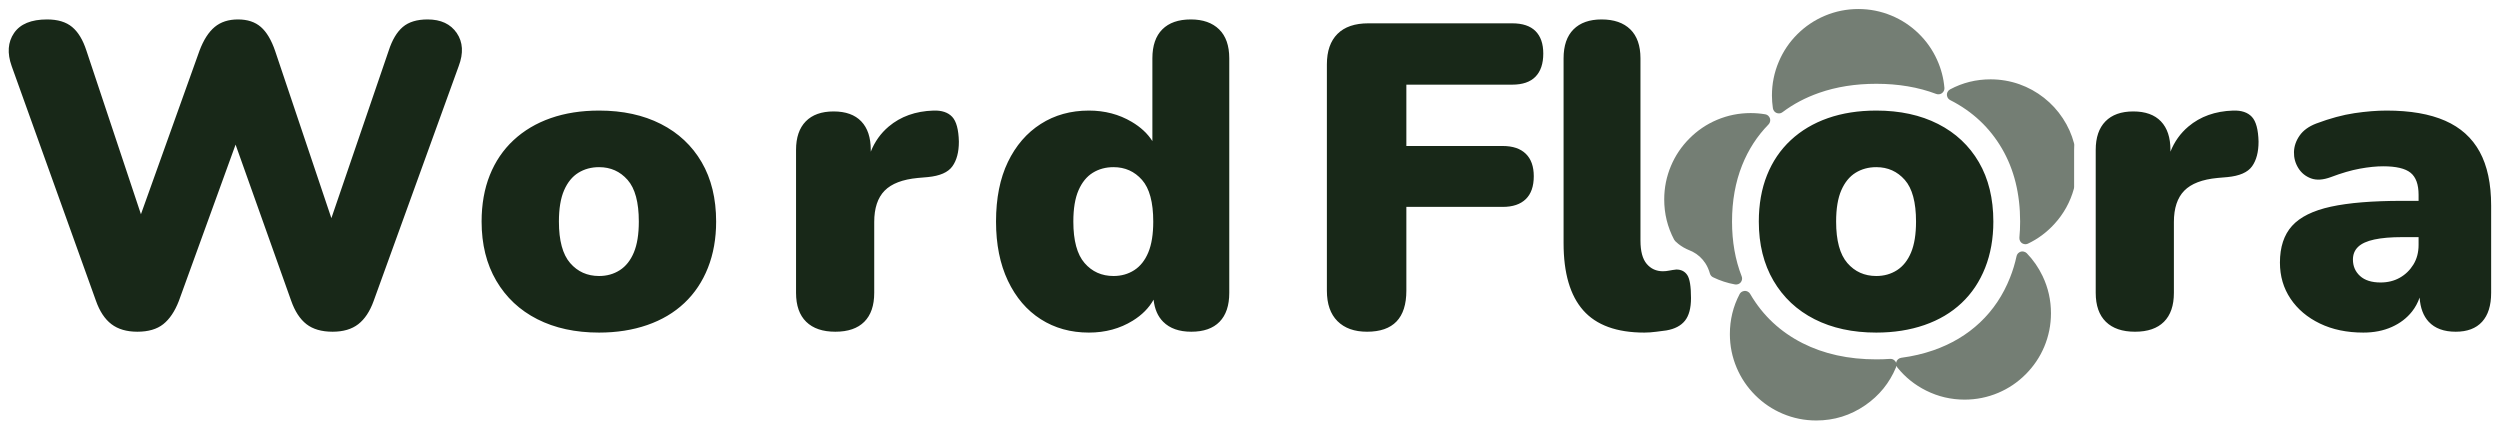
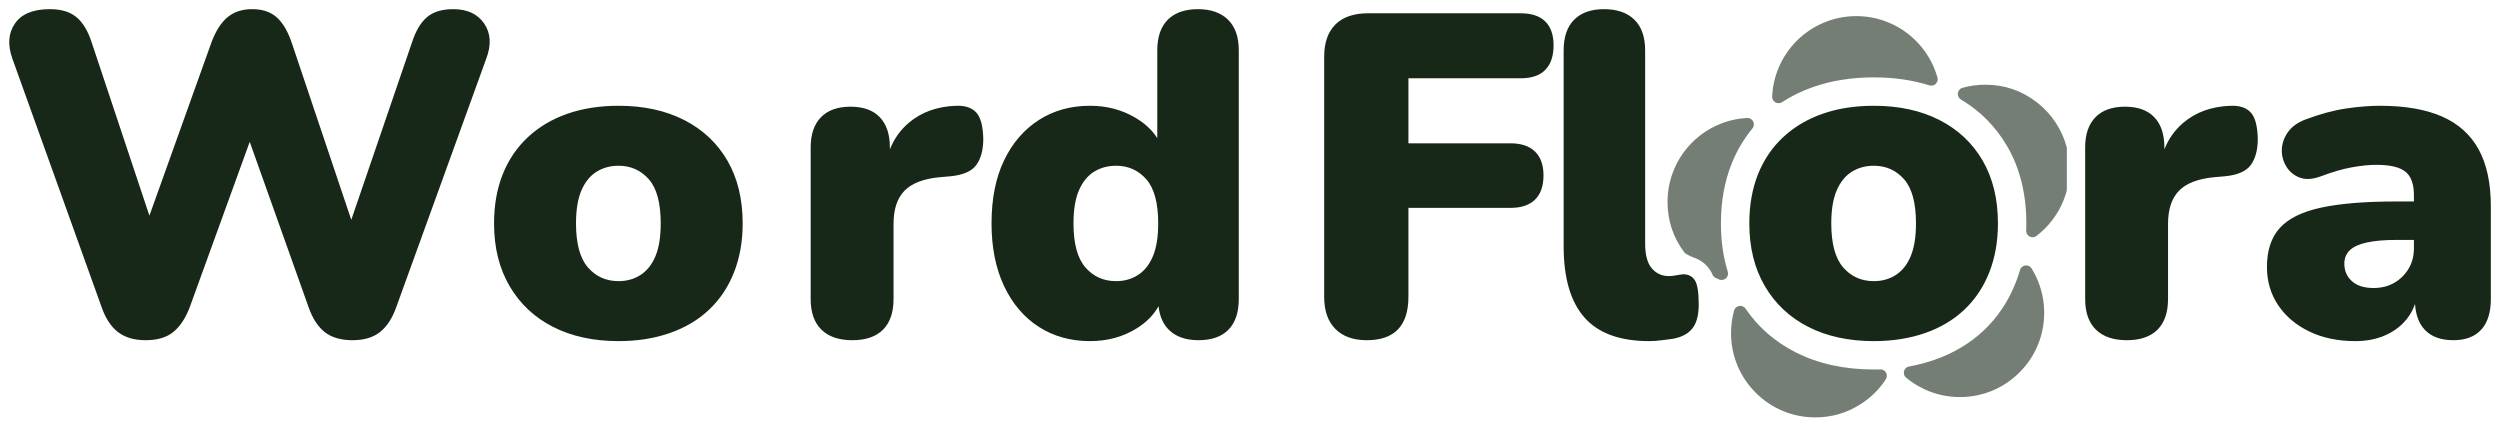
- <svg xmlns="http://www.w3.org/2000/svg" width="5788" height="993" viewBox="20 21 5788 993" role="img" aria-label="WordFlora">
-   <path fill="#182818" fill-opacity="0.6" d="M4364 853Q4380.2 853 4395.8 851.9Q4401.6 851.5 4406 855.3Q4408.8 857.8 4410 861Q4410.8 855.7 4415 852.3Q4418.1 849.8 4422 849.3Q4460.8 844.2 4495.8 832.1Q4558.9 810.2 4604.1 767.6Q4649.6 724.6 4673.6 663.8Q4683.1 640 4688.7 614.2Q4690 608.5 4694.8 605.4Q4699.7 602.2 4705.4 603.5Q4709.5 604.4 4712.5 607.4Q4734.9 630.6 4749 660.1Q4768.4 700.8 4768.4 746.2Q4768.4 786.9 4752.7 824.1Q4737.5 859.9 4709.8 887.6Q4682.2 915.3 4646.3 930.5Q4609.1 946.2 4568.4 946.2Q4521.2 946.2 4479.2 925.2Q4440.3 905.8 4412.9 872Q4411.4 870.1 4410.6 868.1Q4410.4 869.7 4409.7 871.3Q4387.1 925.7 4338.3 959.3Q4287.2 994.5 4225 994.5Q4184.3 994.5 4147.2 978.8Q4111.3 963.6 4083.6 935.9Q4055.9 908.2 4040.7 872.3Q4025 835.2 4025 794.5Q4025 744.8 4047.5 702Q4050.2 696.9 4055.8 695.2Q4061.3 693.5 4066.5 696.2Q4070 698 4072 701.5L4072.5 702.4Q4115.7 776 4192.9 815.3Q4267.1 853 4364 853ZM4502.8 238.5Q4440.5 215 4364 215Q4291.5 215 4231.5 236Q4184.4 252.5 4146.9 280.7Q4142.3 284.2 4136.5 283.4Q4130.8 282.6 4127.3 278Q4125.2 275.1 4124.6 271.6Q4122.4 256.9 4122.4 241.9Q4122.4 201.2 4138.2 164Q4153.3 128.1 4181 100.4Q4208.7 72.8 4244.6 57.6Q4281.8 41.9 4322.4 41.9Q4362.3 41.9 4398.8 57Q4434.1 71.6 4461.7 98.3Q4489.2 125 4504.8 159.7Q4518.8 190.6 4521.7 224.2Q4522.2 230 4518.4 234.4Q4514.7 238.8 4508.9 239.3Q4505.8 239.6 4502.8 238.5ZM4695.3 571.1Q4697 553 4697 534Q4697 437.3 4655.1 365.3Q4612.4 292 4535.2 252.8Q4530 250.1 4528.2 244.6Q4526.4 239.1 4529 233.9Q4531 230 4534.9 227.9Q4578.3 204.7 4628.6 204.7Q4663 204.7 4695.2 216Q4726.2 227 4752.2 247.4Q4778 267.7 4795.9 295Q4813.6 321.8 4821.8 352.7Q4822.4 354.9 4822.3 357.1Q4822 362.4 4822 368V454.1Q4822 456 4821.5 457.8Q4808.8 504.2 4776 539.9Q4749.7 568.6 4715.3 585Q4710.1 587.5 4704.6 585.6Q4699.1 583.7 4696.6 578.4Q4695 574.9 4695.3 571.1ZM4114.4 309.2Q4075.1 349.3 4053.4 403.5Q4030 462.1 4030 534Q4030 603.5 4052.3 660.7Q4054.4 666.1 4052.1 671.4Q4049.8 676.7 4044.4 678.8Q4040.7 680.2 4036.8 679.5Q4010.5 674.8 3986.2 663Q3980.6 660.3 3978.8 654.3Q3974.9 640.7 3968.3 630.6Q3956.8 613 3938.6 603.7Q3935 601.9 3931.4 600.5Q3917.4 595 3905.6 585.6Q3901.9 582.6 3898.6 579.4Q3897 577.8 3895.9 575.8Q3873 532.4 3873 482.8Q3873 442.1 3888.7 404.9Q3903.9 369 3931.6 341.4Q3959.2 313.7 3995.1 298.5Q4032.3 282.8 4073 282.8Q4090.1 282.8 4106.8 285.6Q4112.5 286.6 4115.8 291.3Q4119.2 296 4118.2 301.8Q4117.5 306.1 4114.4 309.2Z" />
-   <path fill="#182818" d="M338 789Q301 789 278 771.5Q255 754 242 717L47 174Q31 129 52.5 97.5Q74 66 129 66Q166 66 187 83.5Q208 101 220 138L346.3 517L482 138Q496 101 517 83.5Q538 66 571 66Q604 66 624 83.5Q644 101 657 139L787.2 526.1L920 138Q932 101 952.5 83.5Q973 66 1010 66Q1056 66 1077.5 97.5Q1099 129 1082 174L885 718Q872 754 849.5 771.5Q827 789 790 789Q752 789 729.5 771.5Q707 754 694 717L565.4 355.8L434 718Q420 754 398 771.5Q376 789 338 789ZM2541 791Q2478 791 2429.5 760Q2381 729 2353.5 671Q2326 613 2326 534Q2326 453 2353.5 396Q2381 339 2429.5 308Q2478 277 2541 277Q2596 277 2640 303Q2671.4 321.5 2688 347.7V156Q2688 112 2711 89Q2734 66 2777 66Q2819 66 2842.5 89Q2866 112 2866 156V699Q2866 743 2843.5 766Q2821 789 2778 789Q2736 789 2713 766Q2694.3 747.3 2690.8 714.8Q2674.6 743.7 2642.5 763.5Q2598 791 2541 791ZM1407 791Q1325 791 1264 760Q1203 729 1169 671Q1135 613 1135 534Q1135 474 1154 426.5Q1173 379 1209 345.5Q1245 312 1295 294.5Q1345 277 1407 277Q1489 277 1550 308Q1611 339 1644.5 396.5Q1678 454 1678 534Q1678 593 1659 641Q1640 689 1604.5 722.5Q1569 756 1518.5 773.5Q1468 791 1407 791ZM4364 791Q4282 791 4221 760Q4160 729 4126 671Q4092 613 4092 534Q4092 474 4111 426.5Q4130 379 4166 345.5Q4202 312 4252 294.5Q4302 277 4364 277Q4446 277 4507 308Q4568 339 4601.5 396.5Q4635 454 4635 534Q4635 593 4616 641Q4597 689 4561.5 722.5Q4526 756 4475.5 773.5Q4425 791 4364 791ZM3185 789Q3141 789 3116.5 764.5Q3092 740 3092 694V170Q3092 124 3116.5 99.5Q3141 75 3188 75H3521Q3557 75 3575 93Q3593 111 3593 145Q3593 180 3575 198.5Q3557 217 3521 217H3276V359H3499Q3534 359 3552.5 377Q3571 395 3571 429Q3571 464 3552.5 482Q3534 500 3499 500H3276V694Q3276 789 3185 789ZM5491.5 791Q5434.5 791 5391 770Q5347.5 749 5323 712.5Q5298.5 676 5298.5 629Q5298.5 575 5326.5 544Q5354.5 513 5416.5 499.5Q5478.5 486 5581.5 486H5619.5V472Q5619.5 436 5601 421Q5582.5 406 5537.5 406Q5513.5 406 5483.5 411.5Q5453.5 417 5416.5 431Q5389.5 441 5370.5 434Q5351.5 427 5341 410Q5330.5 393 5331 373Q5331.5 353 5344 335Q5356.5 317 5382.5 307Q5430.5 289 5471 283Q5511.5 277 5545.5 277Q5627.5 277 5681 300.5Q5734.5 324 5761 372.5Q5787.5 421 5787.5 497V699Q5787.5 743 5766.5 766Q5745.5 789 5705.5 789Q5664.5 789 5643 766Q5624.3 745.9 5621.9 709.9Q5615.7 727.7 5604.5 742Q5586.5 765 5557.5 778Q5528.5 791 5491.5 791ZM3827 791Q3731 791 3685.5 739.5Q3640 688 3640 584V156Q3640 112 3663 89Q3686 66 3728 66Q3771 66 3794.5 89Q3818 112 3818 156V578Q3818 615 3832.5 632Q3847 649 3870 649Q3877 649 3884.5 647.5Q3892 646 3901 645Q3918 645 3926.5 658Q3935 671 3935 711Q3935 746 3921 763.5Q3907 781 3878 786Q3870 787 3855 789Q3840 791 3827 791ZM1954 789Q1910 789 1886.5 766Q1863 743 1863 699V368Q1863 325 1885.5 302Q1908 279 1950 279Q1992 279 2014 302Q2036 325 2036 368V372.2Q2049.7 337.5 2077.5 314Q2119 279 2181 277Q2210 276 2224.5 291.5Q2239 307 2240 349Q2240 385 2225 406Q2210 427 2168 431L2145 433Q2092 438 2068 462.5Q2044 487 2044 535V699Q2044 743 2021 766Q1998 789 1954 789ZM4963 789Q4919 789 4895.5 766Q4872 743 4872 699V368Q4872 325 4894.5 302Q4917 279 4959 279Q5001 279 5023 302Q5045 325 5045 368V372.2Q5058.7 337.5 5086.5 314Q5128 279 5190 277Q5219 276 5233.5 291.5Q5248 307 5249 349Q5249 385 5234 406Q5219 427 5177 431L5154 433Q5101 438 5077 462.5Q5053 487 5053 535V699Q5053 743 5030 766Q5007 789 4963 789ZM1407 660Q1434 660 1455 646.5Q1476 633 1487.5 605.5Q1499 578 1499 534Q1499 467 1473 437.5Q1447 408 1407 408Q1380 408 1359 421Q1338 434 1326 461.5Q1314 489 1314 534Q1314 600 1340 630Q1366 660 1407 660ZM2598 660Q2625 660 2646 646.5Q2667 633 2678.5 605.5Q2690 578 2690 534Q2690 467 2664 437.5Q2638 408 2598 408Q2571 408 2550 421Q2529 434 2517 461.5Q2505 489 2505 534Q2505 600 2531 630Q2557 660 2598 660ZM4364 660Q4391 660 4412 646.5Q4433 633 4444.5 605.5Q4456 578 4456 534Q4456 467 4430 437.5Q4404 408 4364 408Q4337 408 4316 421Q4295 434 4283 461.5Q4271 489 4271 534Q4271 600 4297 630Q4323 660 4364 660ZM5619.5 570H5581.5Q5542.5 570 5517 575.5Q5491.5 581 5479.5 592.5Q5467.5 604 5467.5 622Q5467.5 645 5484 660Q5500.5 675 5531.5 675Q5556.5 675 5576 664Q5595.5 653 5607.5 633.5Q5619.5 614 5619.5 588V570Z" />
+ <svg xmlns="http://www.w3.org/2000/svg" width="5460" height="932" viewBox="20 46 5460 932" role="img" aria-label="WordFlora">
+   <path fill="#182818" fill-opacity="0.6" d="M4233.7 232.4Q4178.3 215 4112.5 215Q4040 215 3980 236Q3943.1 248.9 3912 269.1Q3907.2 272.2 3901.5 271Q3895.8 269.8 3892.7 265Q3890.2 261.2 3890.4 256.7Q3891.9 223.9 3904.7 193.6Q3918.7 160.6 3944.1 135.1Q3969.6 109.7 4002.6 95.7Q4036.8 81.2 4074.2 81.2Q4108.6 81.2 4140.4 93.5Q4171.1 105.3 4195.9 127.2Q4220.5 148.9 4236.1 177.7Q4245.9 195.8 4251.4 215.3Q4253 220.9 4250.1 225.9Q4247.3 231 4241.7 232.6Q4237.7 233.7 4233.7 232.4ZM4112.5 853Q4119.6 853 4126.5 852.8Q4132.3 852.6 4136.5 856.6Q4140.7 860.6 4140.9 866.4Q4141 870.7 4138.6 874.4Q4117.8 906.5 4084.7 928Q4039.1 957.6 3984.6 957.6Q3947.2 957.6 3913 943.2Q3879.9 929.2 3854.5 903.7Q3829 878.3 3815 845.3Q3800.6 811.1 3800.6 773.6Q3800.6 748.2 3807.2 724.3Q3808.8 718.7 3813.8 715.9Q3818.9 713 3824.5 714.6Q3829.4 715.9 3832.3 720.2Q3873.8 780.9 3941.4 815.3Q4015.6 853 4112.5 853ZM4189.5 846.4Q4218 841.2 4244.3 832.1Q4307.4 810.2 4352.6 767.6Q4398.1 724.6 4422.1 663.8Q4427.6 650.2 4431.7 635.9Q4433.3 630.3 4438.4 627.5Q4443.5 624.7 4449.1 626.3Q4454.2 627.8 4457 632.4Q4466.1 646.9 4472.3 663.1Q4484.5 694.9 4484.5 729.2Q4484.5 766.7 4470.1 800.8Q4456.1 833.9 4430.6 859.3Q4405.2 884.8 4372.2 898.8Q4338 913.2 4300.5 913.2Q4259.8 913.2 4223.2 896.2Q4201.3 886.1 4183 870.9Q4178.6 867.2 4178.1 861.4Q4177.5 855.6 4181.2 851.2Q4184.5 847.3 4189.5 846.4ZM4533.5 463.4Q4523.7 499.5 4500.4 529Q4485.9 547.3 4467.7 561.2Q4463.1 564.8 4457.3 564Q4451.6 563.2 4448.1 558.6Q4445 554.6 4445.2 549.6Q4445.5 541.9 4445.5 534Q4445.5 437.3 4403.6 365.3Q4366.3 301.3 4302.7 263.3Q4297.8 260.3 4296.3 254.7Q4294.9 249.1 4297.9 244.1Q4300.8 239.3 4306.1 237.8Q4330.2 231 4355.9 231Q4419.4 231 4469.3 270.1Q4493 288.6 4509.5 313.7Q4525.8 338.3 4533.5 366.7Q4534 368.5 4534 370.3V459.7Q4534 461.6 4533.5 463.4ZM3774.6 656.4Q3770.8 654.8 3767 653Q3762.2 650.7 3760.1 645.8Q3757.8 640.5 3755 636.1Q3744.9 620.7 3729 612.6Q3724.7 610.4 3720.2 608.9Q3711.1 605.7 3702.8 600.8Q3700.3 599.4 3698.6 597.2Q3661.9 548.4 3661.9 487Q3661.9 449.7 3676.3 415.6Q3690.2 382.6 3715.6 357.2Q3741 331.8 3774 317.9Q3803.6 305.3 3835.7 303.7Q3841.5 303.4 3845.8 307.3Q3850.1 311.2 3850.4 317Q3850.7 322.4 3847.2 326.6Q3819.1 360.7 3801.9 403.5Q3778.5 462.1 3778.5 534Q3778.5 590.8 3793.4 639.4Q3795.1 644.9 3792.4 650Q3789.7 655.1 3784.1 656.8Q3779.3 658.3 3774.6 656.4Z" />
+   <path fill="#182818" d="M338 789Q301 789 278 771.5Q255 754 242 717L47 174Q31 129 52.5 97.5Q74 66 129 66Q166 66 187 83.5Q208 101 220 138L346.3 517L482 138Q496 101 517 83.5Q538 66 571 66Q604 66 624 83.5Q644 101 657 139L787.2 526.1L920 138Q932 101 952.5 83.5Q973 66 1010 66Q1056 66 1077.5 97.5Q1099 129 1082 174L885 718Q872 754 849.5 771.5Q827 789 790 789Q752 789 729.5 771.5Q707 754 694 717L565.4 355.8L434 718Q420 754 398 771.5Q376 789 338 789ZM2400.5 791Q2337.5 791 2289 760Q2240.5 729 2213 671Q2185.5 613 2185.5 534Q2185.5 453 2213 396Q2240.5 339 2289 308Q2337.5 277 2400.5 277Q2455.5 277 2499.5 303Q2530.9 321.5 2547.5 347.7V156Q2547.5 112 2570.5 89Q2593.5 66 2636.5 66Q2678.5 66 2702 89Q2725.5 112 2725.5 156V699Q2725.5 743 2703 766Q2680.5 789 2637.5 789Q2595.5 789 2572.5 766Q2553.8 747.3 2550.3 714.8Q2534.1 743.7 2502 763.5Q2457.5 791 2400.5 791ZM1371 791Q1289 791 1228 760Q1167 729 1133 671Q1099 613 1099 534Q1099 474 1118 426.5Q1137 379 1173 345.5Q1209 312 1259 294.5Q1309 277 1371 277Q1453 277 1514 308Q1575 339 1608.5 396.5Q1642 454 1642 534Q1642 593 1623 641Q1604 689 1568.5 722.5Q1533 756 1482.5 773.5Q1432 791 1371 791ZM4112.5 791Q4030.5 791 3969.5 760Q3908.5 729 3874.5 671Q3840.5 613 3840.5 534Q3840.5 474 3859.5 426.5Q3878.5 379 3914.5 345.5Q3950.5 312 4000.5 294.5Q4050.5 277 4112.5 277Q4194.5 277 4255.5 308Q4316.5 339 4350 396.5Q4383.5 454 4383.5 534Q4383.5 593 4364.5 641Q4345.5 689 4310 722.5Q4274.5 756 4224 773.5Q4173.5 791 4112.5 791ZM3005 789Q2961 789 2936.5 764.5Q2912 740 2912 694V170Q2912 124 2936.5 99.5Q2961 75 3008 75H3341Q3377 75 3395 93Q3413 111 3413 145Q3413 180 3395 198.5Q3377 217 3341 217H3096V359H3319Q3354 359 3372.5 377Q3391 395 3391 429Q3391 464 3372.5 482Q3354 500 3319 500H3096V694Q3096 789 3005 789ZM5164 791Q5107 791 5063.5 770Q5020 749 4995.5 712.5Q4971 676 4971 629Q4971 575 4999 544Q5027 513 5089 499.5Q5151 486 5254 486H5292V472Q5292 436 5273.5 421Q5255 406 5210 406Q5186 406 5156 411.5Q5126 417 5089 431Q5062 441 5043 434Q5024 427 5013.5 410Q5003 393 5003.5 373Q5004 353 5016.5 335Q5029 317 5055 307Q5103 289 5143.5 283Q5184 277 5218 277Q5300 277 5353.5 300.5Q5407 324 5433.5 372.5Q5460 421 5460 497V699Q5460 743 5439 766Q5418 789 5378 789Q5337 789 5315.5 766Q5296.8 745.9 5294.4 709.9Q5288.2 727.7 5277 742Q5259 765 5230 778Q5201 791 5164 791ZM3622 791Q3526 791 3480.5 739.5Q3435 688 3435 584V156Q3435 112 3458 89Q3481 66 3523 66Q3566 66 3589.5 89Q3613 112 3613 156V578Q3613 615 3627.5 632Q3642 649 3665 649Q3672 649 3679.5 647.5Q3687 646 3696 645Q3713 645 3721.5 658Q3730 671 3730 711Q3730 746 3716 763.5Q3702 781 3673 786Q3665 787 3650 789Q3635 791 3622 791ZM1881.5 789Q1837.5 789 1814 766Q1790.5 743 1790.5 699V368Q1790.5 325 1813 302Q1835.5 279 1877.5 279Q1919.5 279 1941.5 302Q1963.5 325 1963.5 368V372.2Q1977.2 337.5 2005 314Q2046.5 279 2108.5 277Q2137.5 276 2152 291.5Q2166.5 307 2167.5 349Q2167.5 385 2152.5 406Q2137.5 427 2095.5 431L2072.5 433Q2019.5 438 1995.5 462.5Q1971.5 487 1971.5 535V699Q1971.5 743 1948.5 766Q1925.5 789 1881.5 789ZM4665 789Q4621 789 4597.5 766Q4574 743 4574 699V368Q4574 325 4596.5 302Q4619 279 4661 279Q4703 279 4725 302Q4747 325 4747 368V372.2Q4760.7 337.5 4788.5 314Q4830 279 4892 277Q4921 276 4935.5 291.5Q4950 307 4951 349Q4951 385 4936 406Q4921 427 4879 431L4856 433Q4803 438 4779 462.5Q4755 487 4755 535V699Q4755 743 4732 766Q4709 789 4665 789ZM1371 660Q1398 660 1419 646.5Q1440 633 1451.5 605.5Q1463 578 1463 534Q1463 467 1437 437.5Q1411 408 1371 408Q1344 408 1323 421Q1302 434 1290 461.5Q1278 489 1278 534Q1278 600 1304 630Q1330 660 1371 660ZM2457.5 660Q2484.5 660 2505.5 646.5Q2526.5 633 2538 605.5Q2549.5 578 2549.5 534Q2549.5 467 2523.5 437.5Q2497.5 408 2457.5 408Q2430.5 408 2409.5 421Q2388.5 434 2376.5 461.5Q2364.5 489 2364.5 534Q2364.5 600 2390.5 630Q2416.5 660 2457.5 660ZM4112.5 660Q4139.5 660 4160.5 646.5Q4181.5 633 4193 605.5Q4204.5 578 4204.5 534Q4204.5 467 4178.5 437.5Q4152.5 408 4112.5 408Q4085.5 408 4064.5 421Q4043.5 434 4031.5 461.5Q4019.5 489 4019.5 534Q4019.5 600 4045.5 630Q4071.5 660 4112.5 660ZM5292 570H5254Q5215 570 5189.5 575.5Q5164 581 5152 592.5Q5140 604 5140 622Q5140 645 5156.5 660Q5173 675 5204 675Q5229 675 5248.5 664Q5268 653 5280 633.5Q5292 614 5292 588V570Z" />
</svg>
